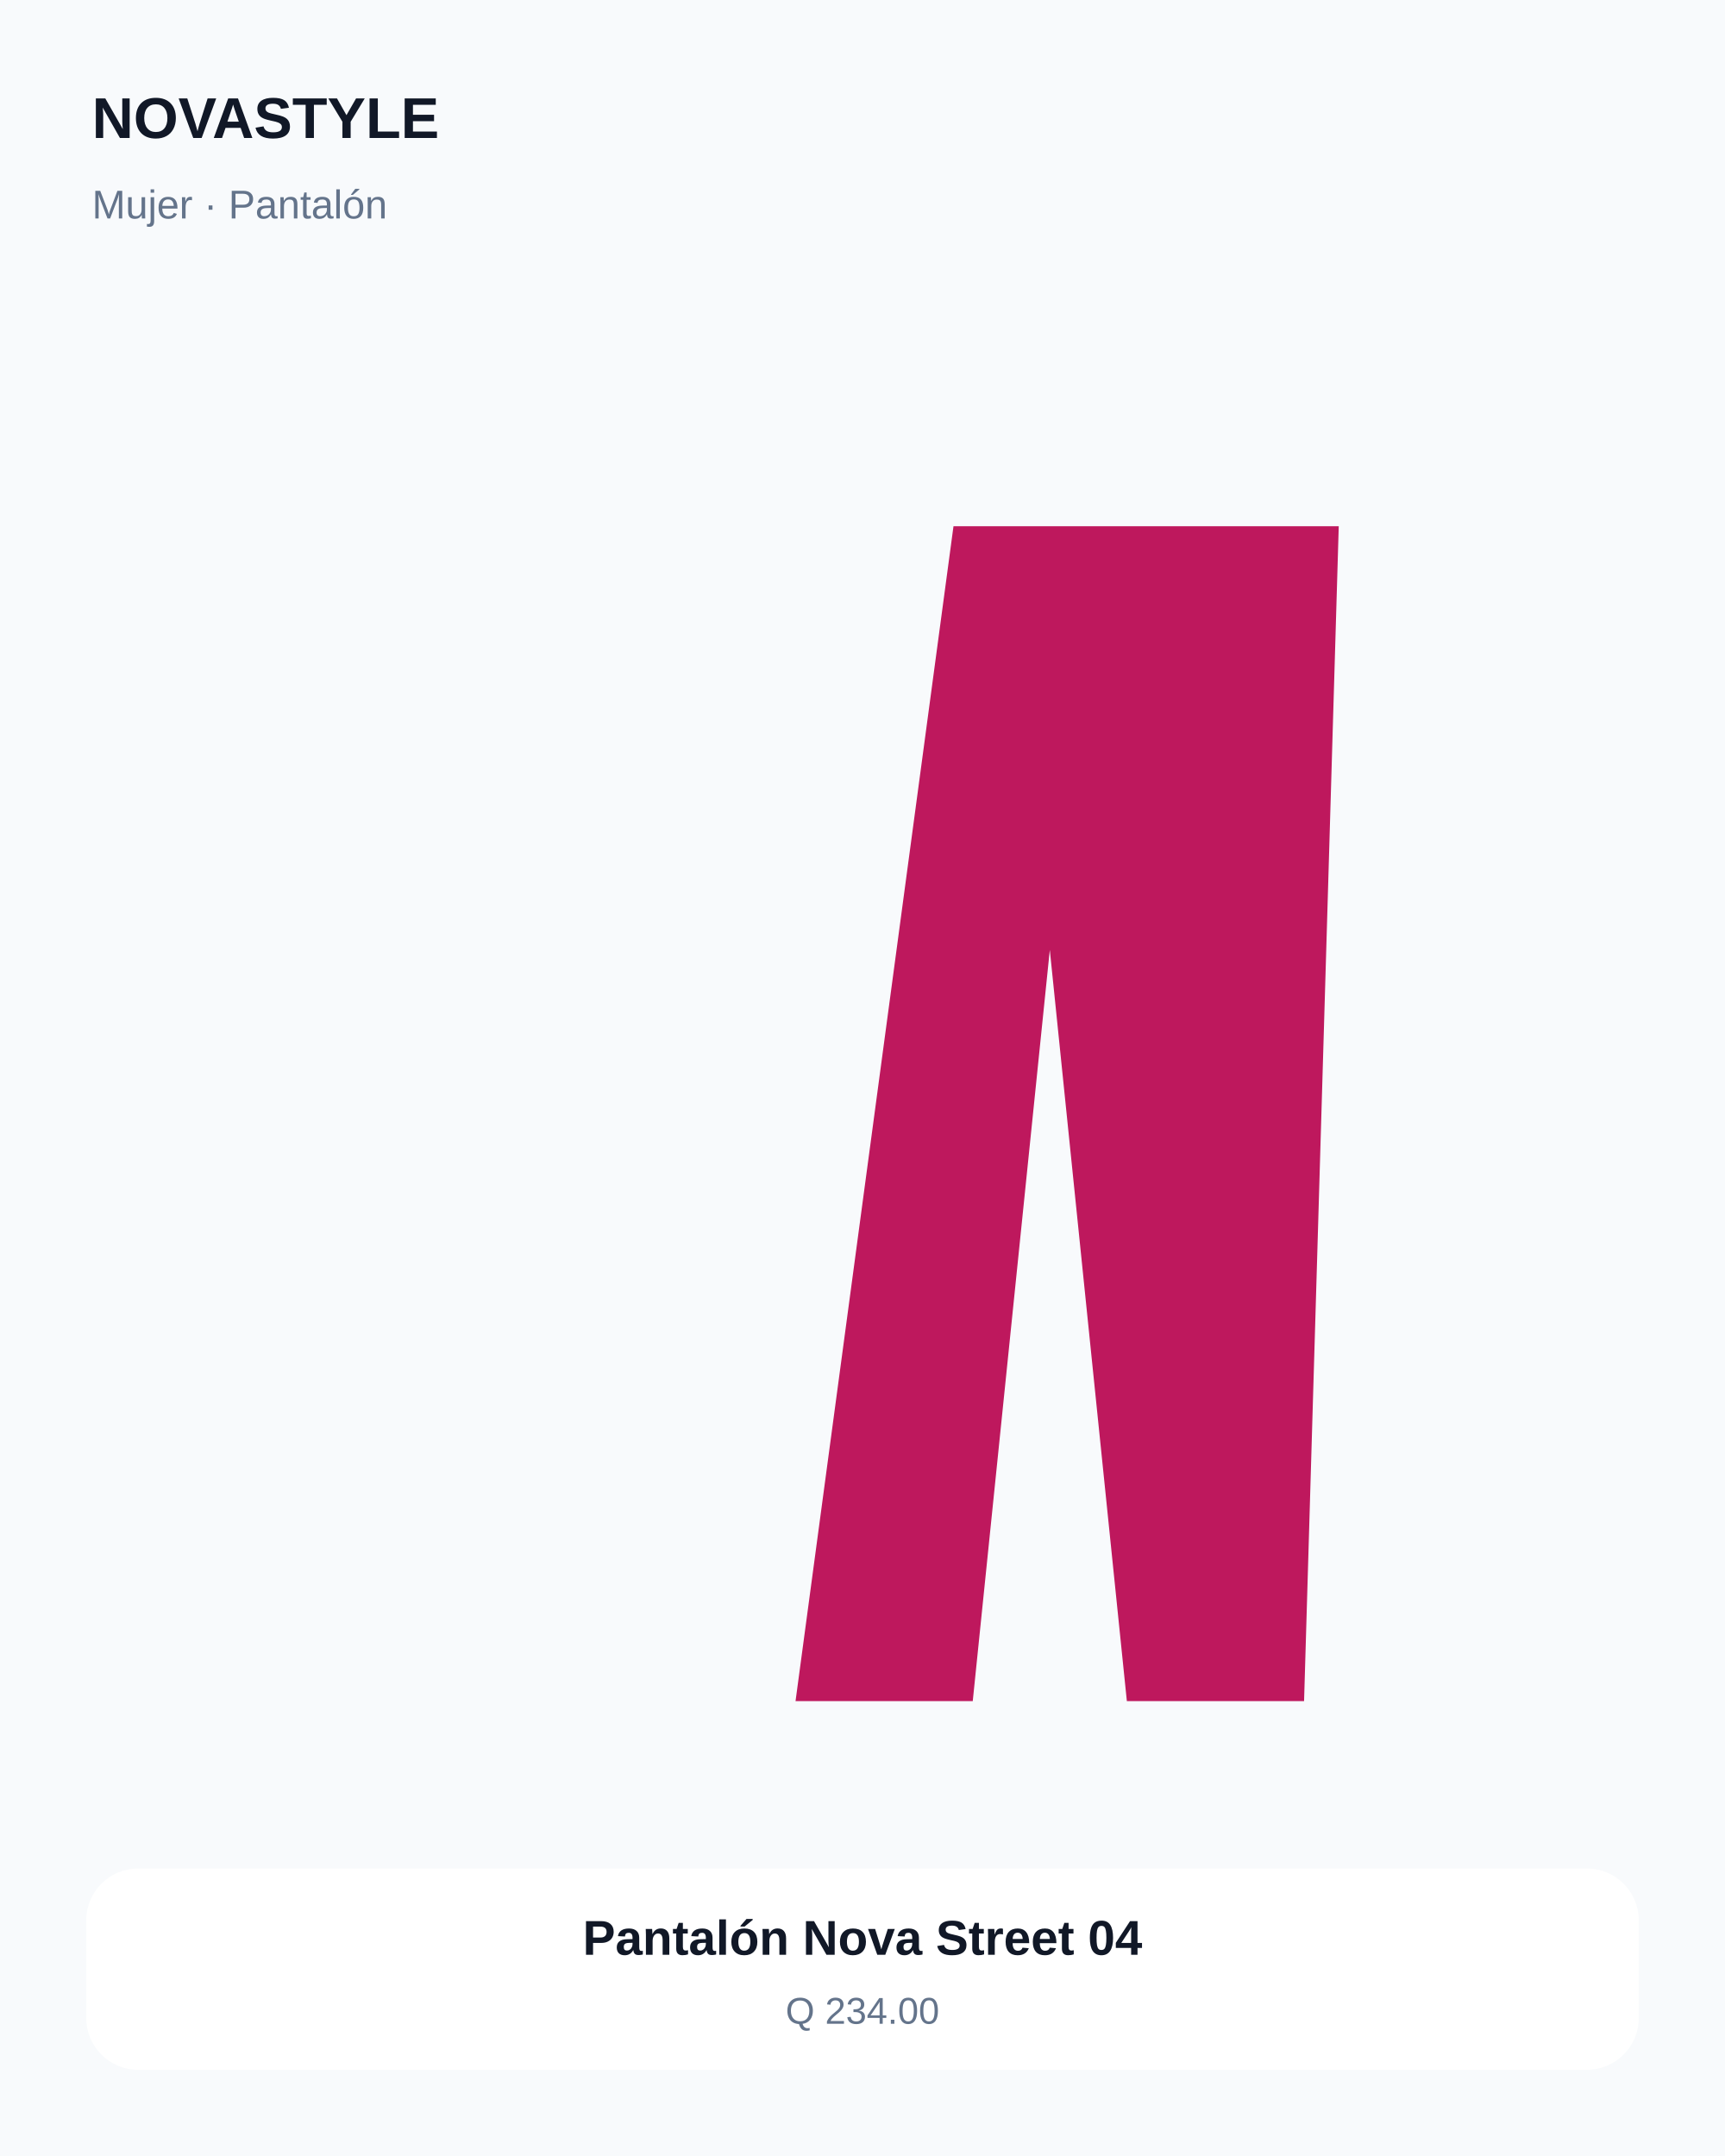
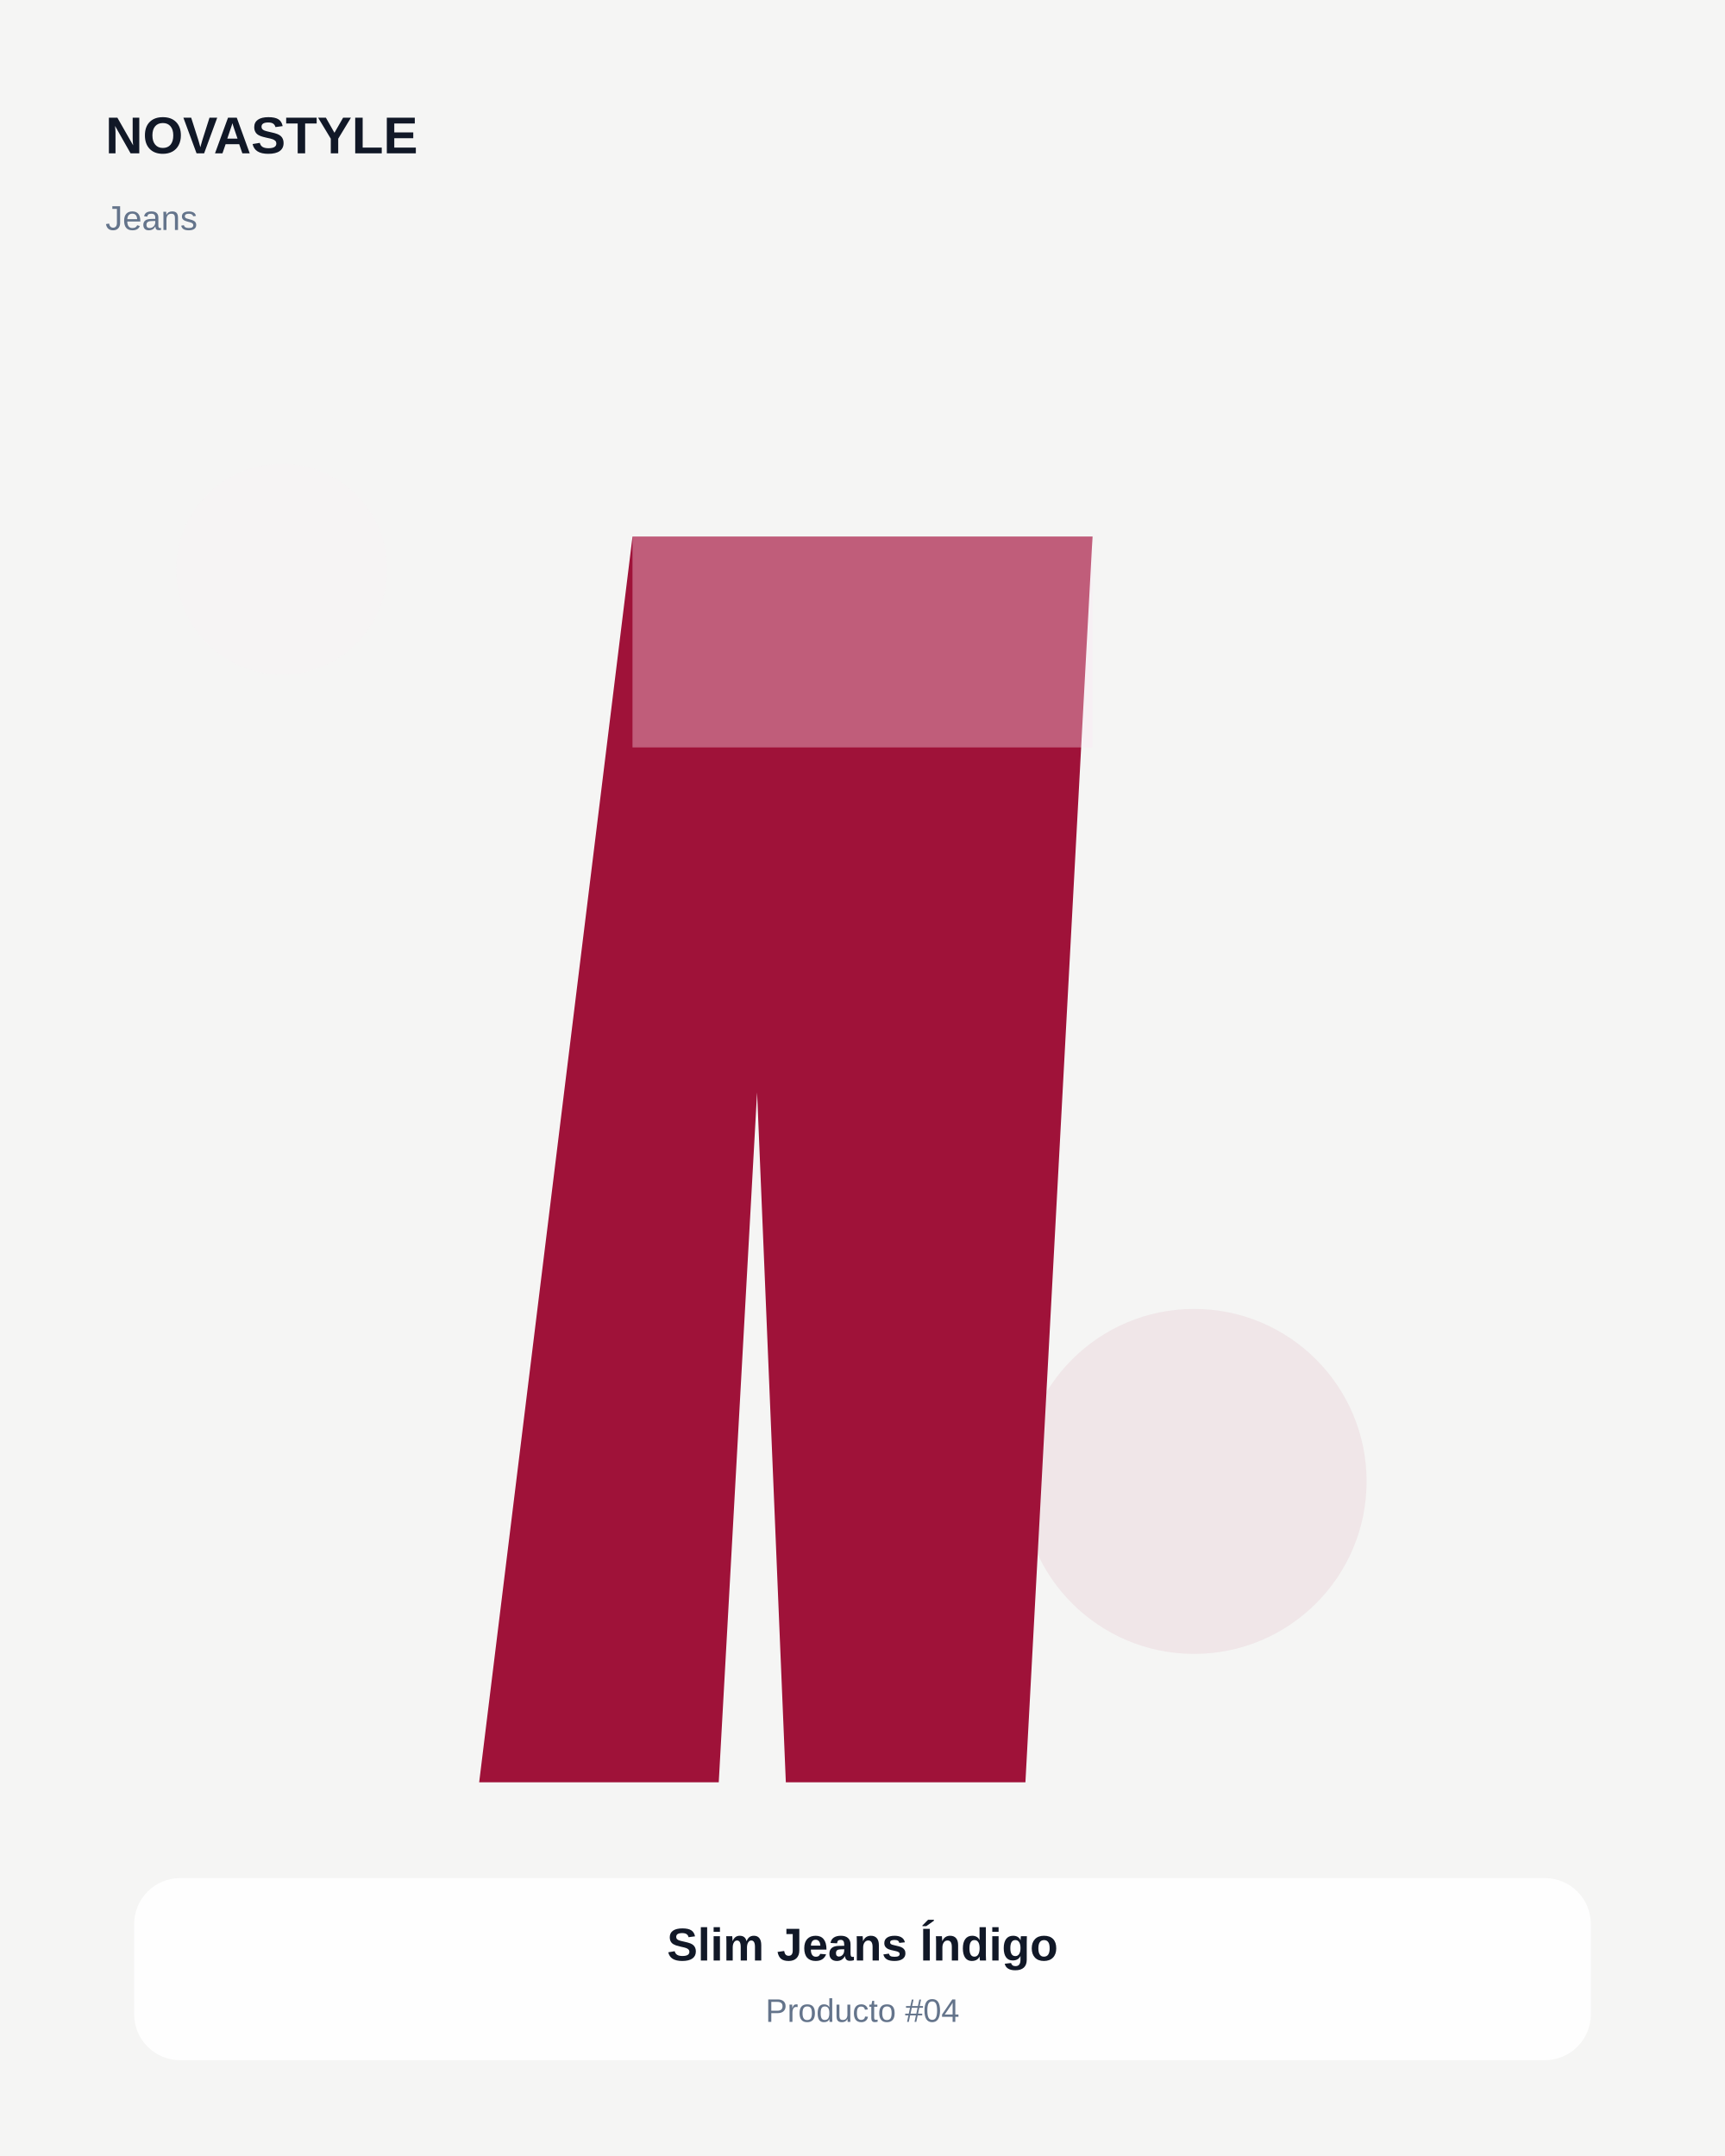
- <svg xmlns="http://www.w3.org/2000/svg" width="600" height="750" viewBox="0 0 600 750">
-   <rect width="600" height="750" fill="#f8fafc" />
-   <text x="32" y="48" font-family="Arial,sans-serif" font-size="20" font-weight="700" fill="#111827">NOVASTYLE</text>
-   <text x="32" y="76" font-family="Arial,sans-serif" font-size="14" fill="#64748b">Mujer · Pantalón</text>
-   <g transform="translate(0,-95) scale(.67) translate(145,145)">
-     <path d="M350 270h200l-18 610h-92l-40-390-40 390h-92z" fill="#be185d" />
-   </g>
-   <rect x="30" y="650" width="540" height="70" rx="18" fill="white" />
-   <text x="300" y="680" text-anchor="middle" font-family="Arial,sans-serif" font-size="17" font-weight="700" fill="#111827">Pantalón Nova Street 04</text>
-   <text x="300" y="704" text-anchor="middle" font-family="Arial,sans-serif" font-size="13" fill="#64748b">Q 234.00</text>
+ <svg xmlns="http://www.w3.org/2000/svg" width="900" height="1125" viewBox="0 0 900 1125">
+   <rect width="900" height="1125" fill="#f5f5f4" />
+   <circle cx="147" cy="297" r="55" fill="#fce7f3" opacity=".10" />
+   <circle cx="623" cy="773" r="90" fill="#9f1239" opacity=".07" />
+   <text x="55" y="80" font-family="Arial,sans-serif" font-size="27" font-weight="700" fill="#111827">NOVASTYLE</text>
+   <text x="55" y="120" font-family="Arial,sans-serif" font-size="18" fill="#64748b">Jeans</text>
+   <path d="M330 280h240l-35 650h-125l-15-360-20 360H250z" fill="#9f1239" />
+   <path d="M330 280h240v110H330z" fill="#fce7f3" opacity=".35" />
+   <rect x="70" y="980" width="760" height="95" rx="24" fill="white" opacity=".94" />
+   <text x="450" y="1023" text-anchor="middle" font-family="Arial,sans-serif" font-size="24" font-weight="700" fill="#111827">Slim Jeans Índigo</text>
+   <text x="450" y="1055" text-anchor="middle" font-family="Arial,sans-serif" font-size="17" fill="#64748b">Producto #04</text>
</svg>
